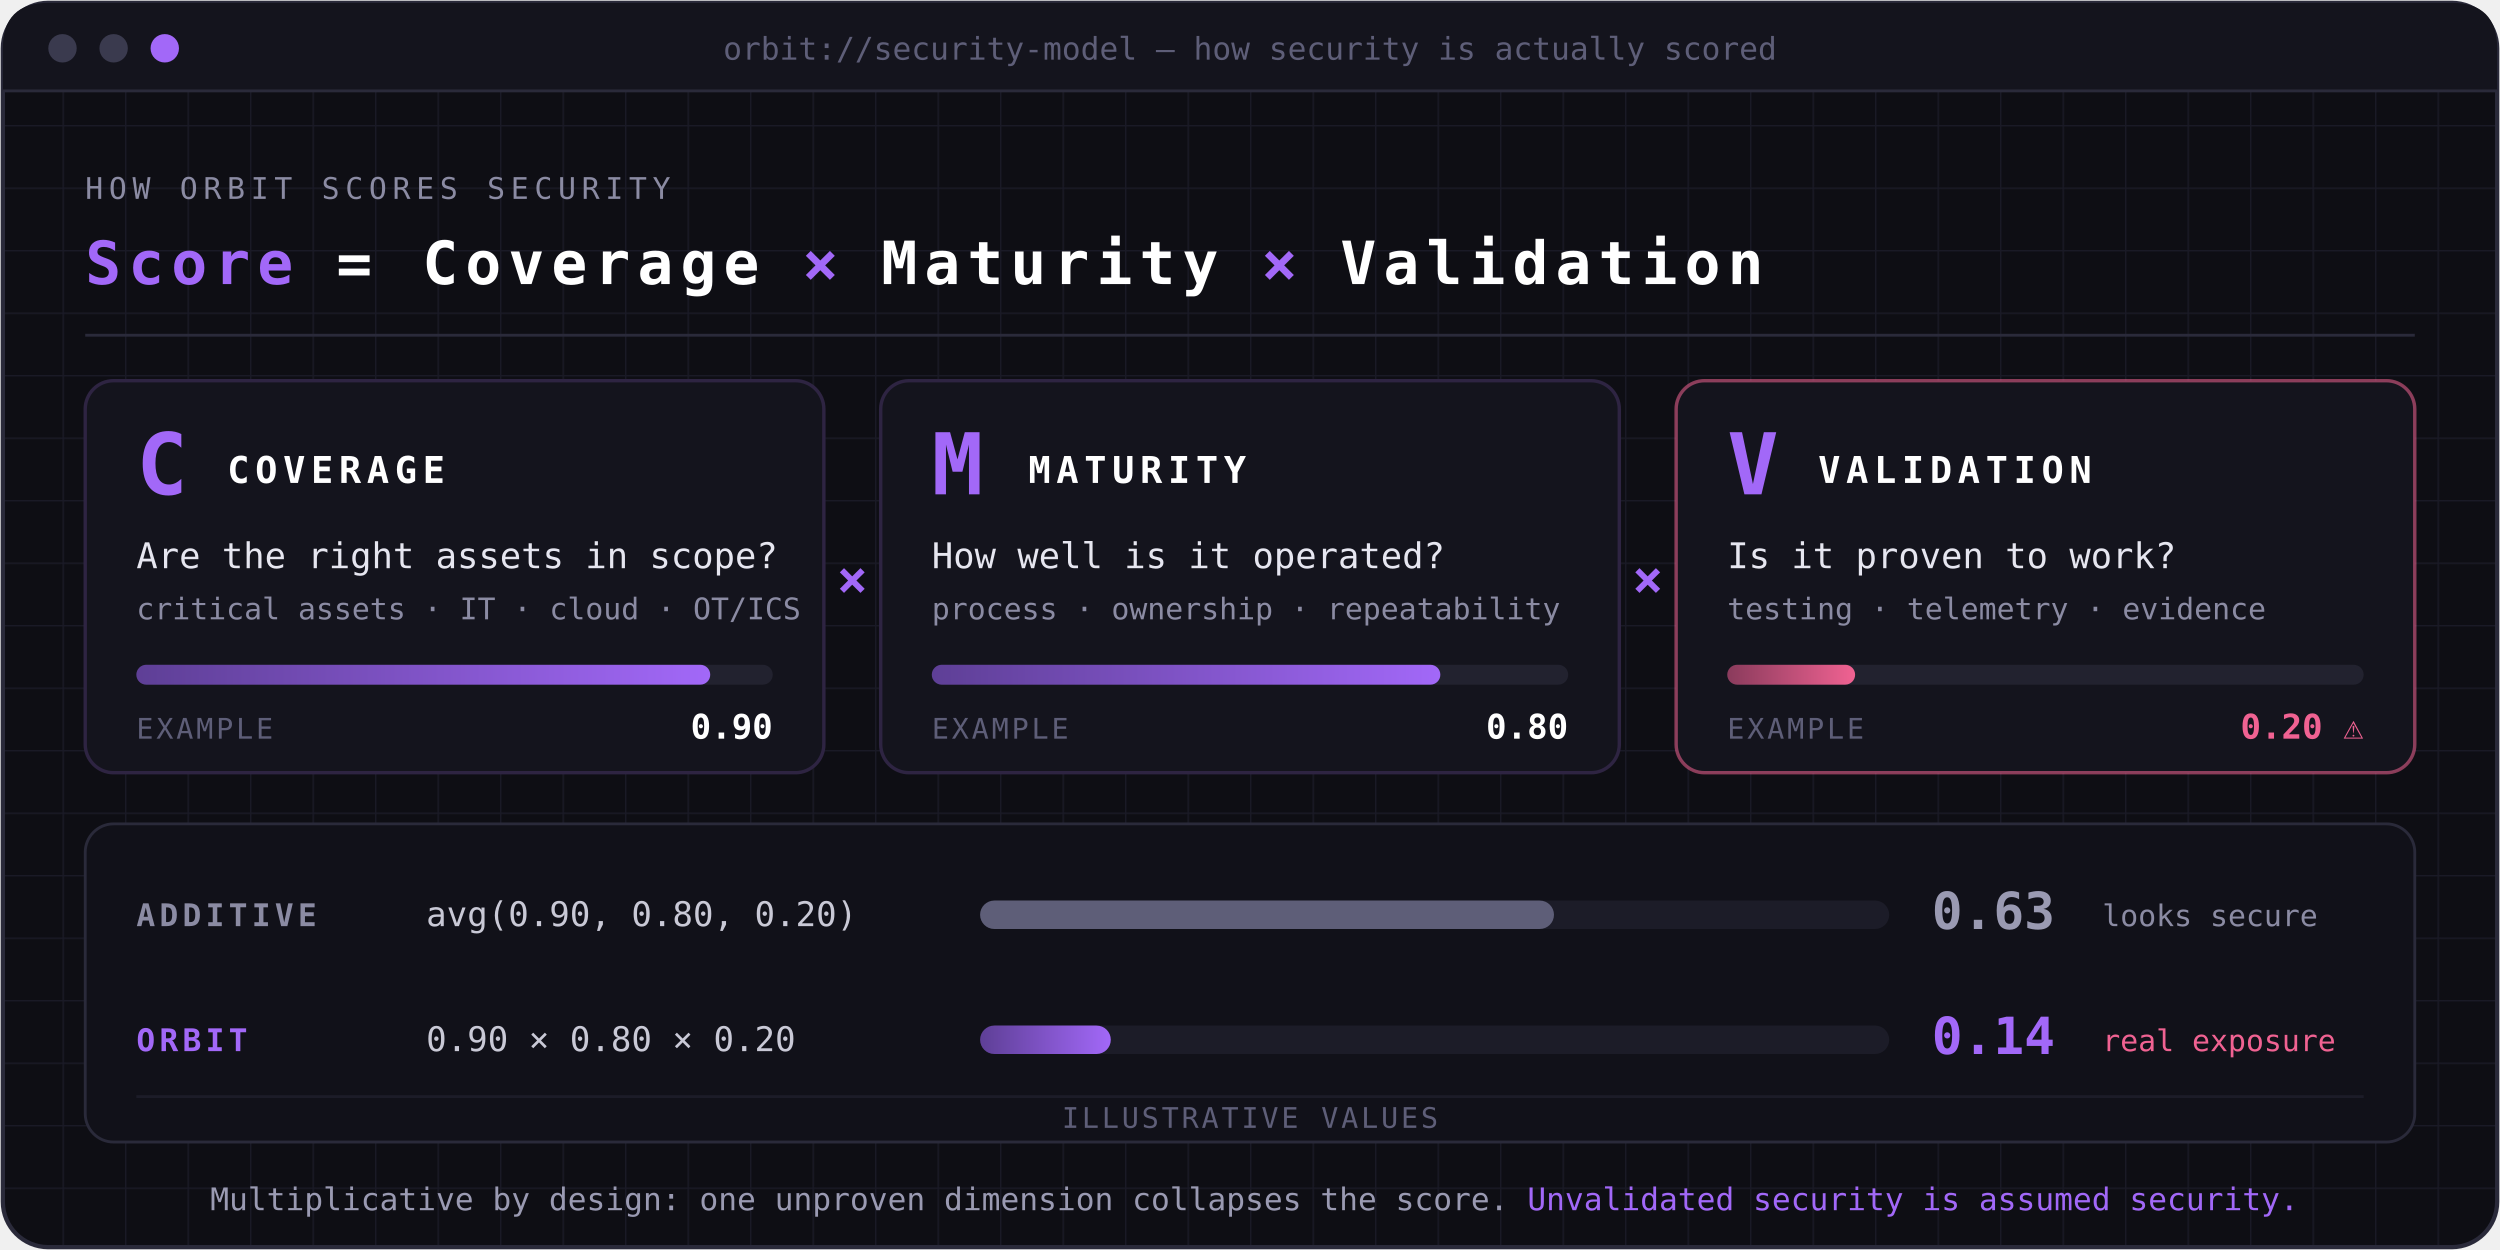
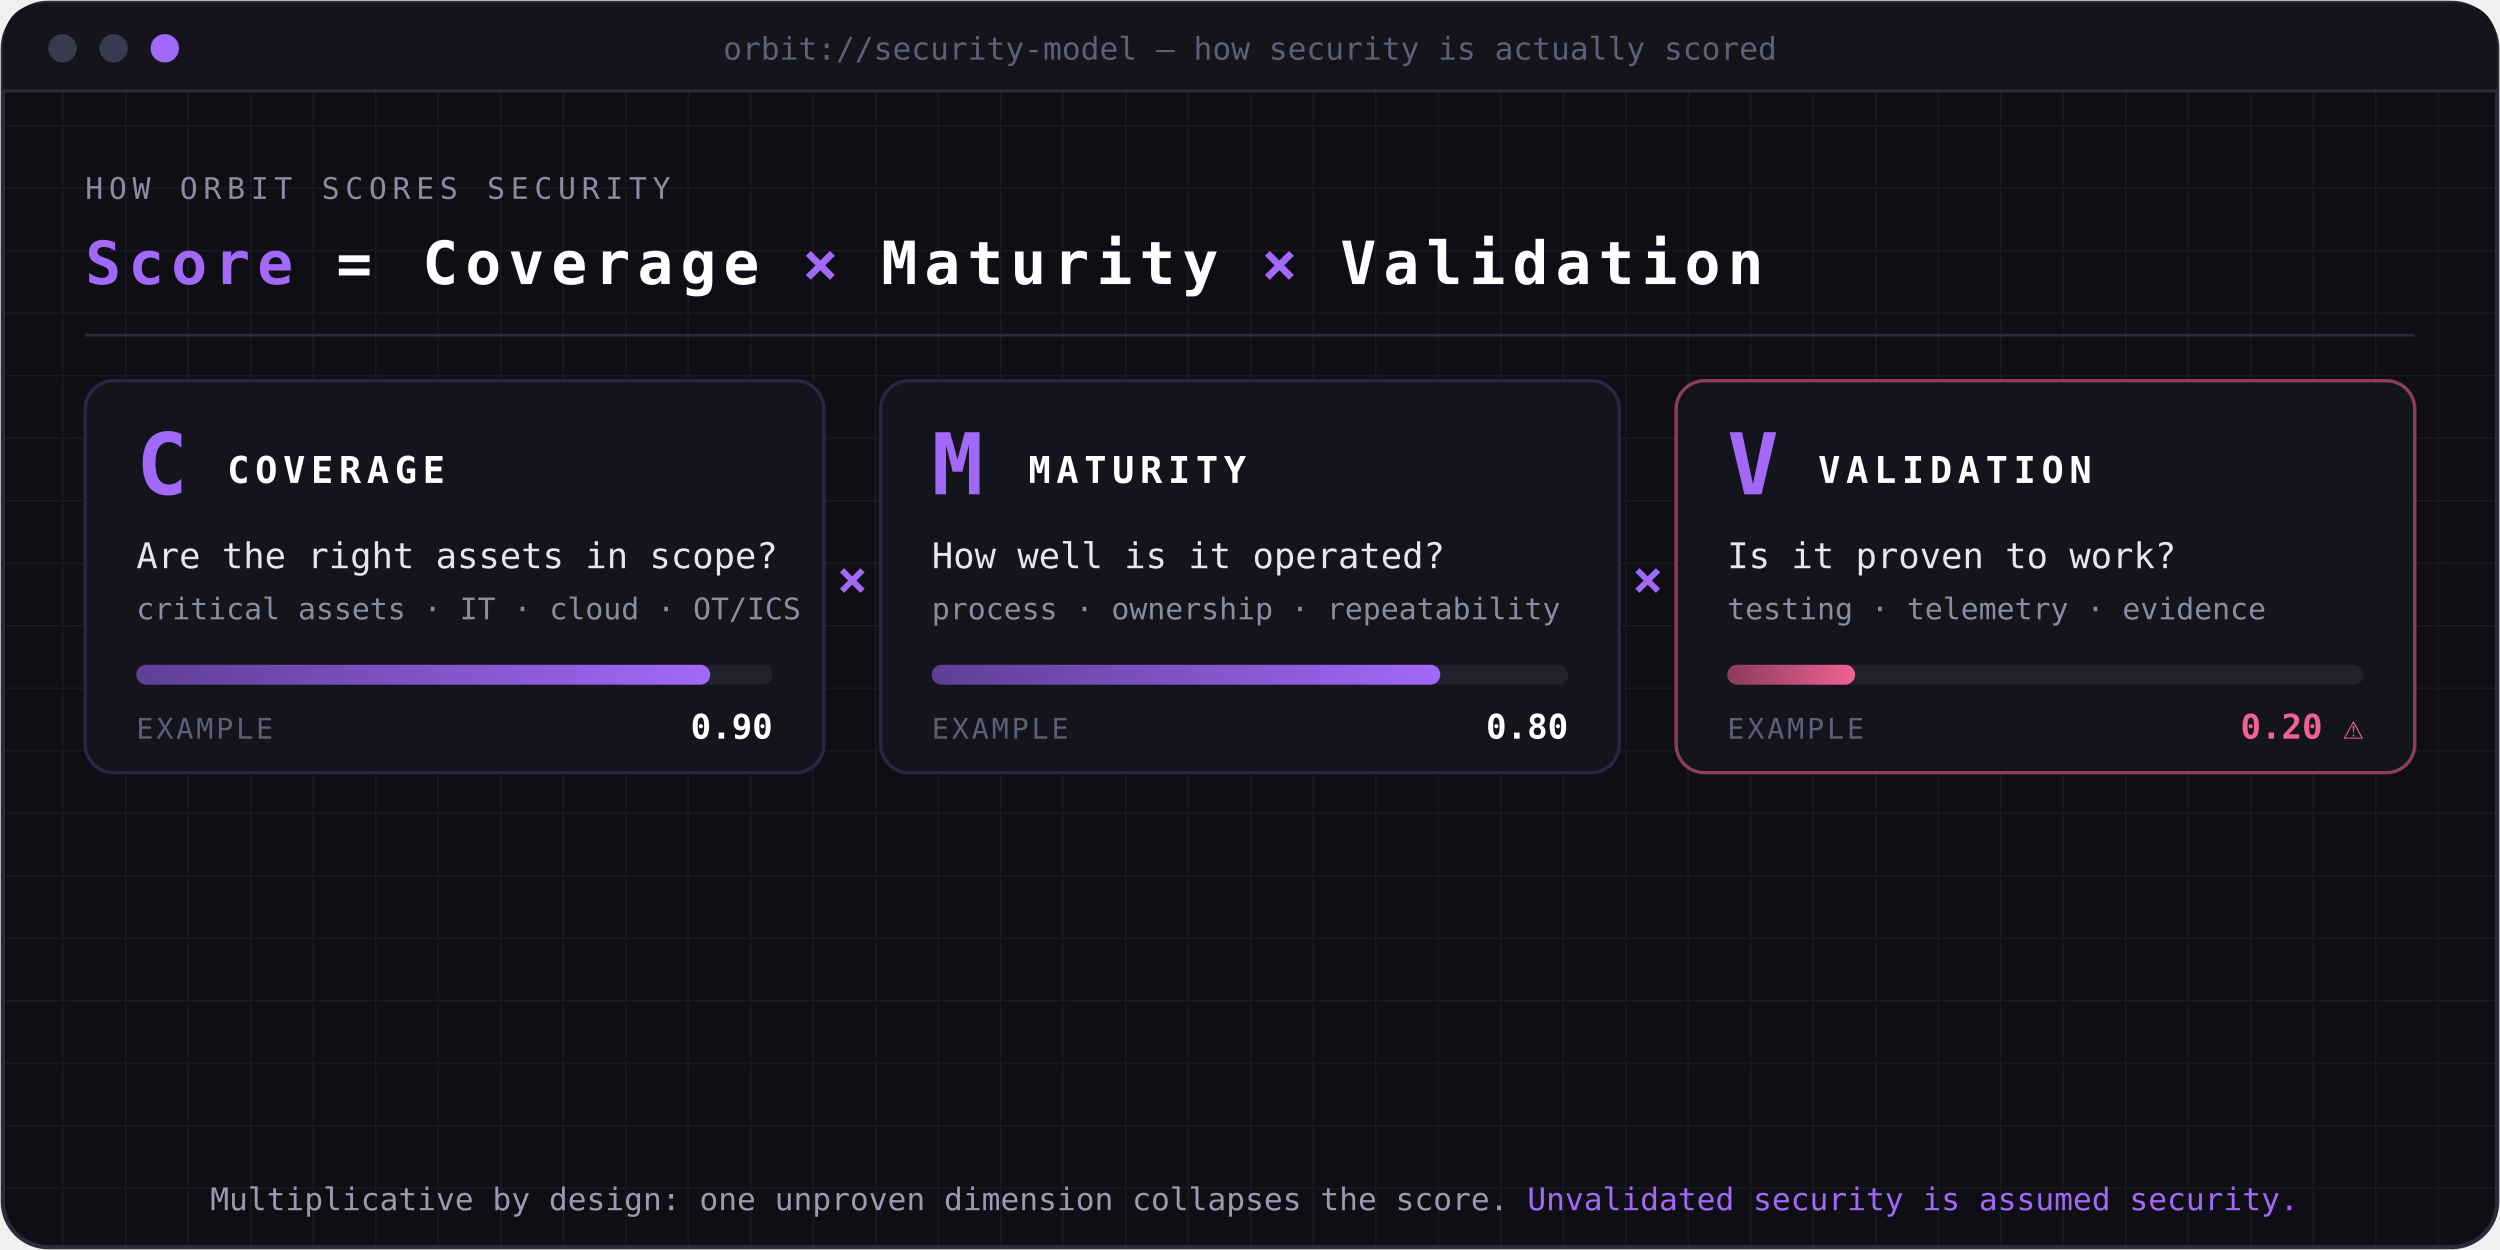
<svg xmlns="http://www.w3.org/2000/svg" viewBox="0 0 880 440" width="880" height="440" role="img" aria-label="ORBIT Security Model. Score = Coverage × Maturity × Validation. Coverage: are the right assets and risks in scope. Maturity: how well is it operated. Validation: is it proven to work. Illustrative example: an additive average of 0.90, 0.80 and 0.20 gives 0.63, while ORBIT's product gives 0.14, exposing the validation gap.">
  <defs>
    <pattern id="og" width="22" height="22" patternUnits="userSpaceOnUse">
      <path d="M22 0H0V22" fill="none" stroke="#1A1A26" stroke-width="1" />
    </pattern>
    <linearGradient id="ob" x1="0" x2="1">
      <stop offset="0%" stop-color="#5E3F96" />
      <stop offset="100%" stop-color="#A268F8" />
    </linearGradient>
    <linearGradient id="warn" x1="0" x2="1">
      <stop offset="0%" stop-color="#8A3B5C" />
      <stop offset="100%" stop-color="#F06292" />
    </linearGradient>
    <clipPath id="of">
      <rect x="1" y="1" width="878" height="438" rx="16" />
    </clipPath>
    <style>
      .m{font-family:Consolas,'JetBrains Mono','Fira Code',Menlo,monospace}
      .bar{fill:#5E5E78;font-size:11px}
      .kick{fill:#8B8BA3;font-size:10.5px;letter-spacing:2px}
      .ttl{fill:#FFFFFF;font-size:21px;font-weight:800;letter-spacing:2.5px}
      .eq{fill:#E6E6F0;font-size:15px}
      .a{fill:#A268F8}
      .L{fill:#A268F8;font-size:30px;font-weight:800}
      .N{fill:#FFFFFF;font-size:13px;font-weight:700;letter-spacing:2px}
      .Q{fill:#E6E6F0;font-size:12.5px}
      .D{fill:#8B8BA3;font-size:10.5px}
      .S{fill:#5E5E78;font-size:10px;letter-spacing:1px}
      .V{fill:#FFFFFF;font-size:12px;font-weight:700}
      .lab{fill:#8B8BA3;font-size:11px;letter-spacing:1.5px;font-weight:700}
      .f{fill:#C9C9D6;font-size:12px}
      .big{font-size:18px;font-weight:800}
      .cap{fill:#9A9AB2;font-size:11px}
      .g1{animation:gr 1.6s .2s ease-out both}.g2{animation:gr 1.6s .4s ease-out both}.g3{animation:gr 1.6s .6s ease-out both}
      .g4{animation:gr 1.8s 1s ease-out both}.g5{animation:gr 1.8s 1.4s ease-out both}
      @keyframes gr{from{transform:scaleX(0)}to{transform:scaleX(1)}}
      .alert{animation:al 1.6s ease-in-out infinite}
      @keyframes al{50%{opacity:.35}}
      .spin{animation:sp 14s linear infinite;transform-origin:56px 82px}
      @keyframes sp{to{transform:rotate(360deg)}}
    </style>
  </defs>
  <g clip-path="url(#of)">
    <rect width="880" height="440" fill="#0E0E14" />
    <rect width="880" height="440" fill="url(#og)" />
  </g>
  <rect x="1" y="1" width="878" height="438" rx="16" fill="none" stroke="#2A2A3A" stroke-width="1.5" />
  <path d="M1,32 V17 Q1,1 17,1 H863 Q879,1 879,17 V32 Z" fill="#14141D" />
  <line x1="1" y1="32" x2="879" y2="32" stroke="#2A2A3A" />
  <circle cx="22" cy="17" r="5" fill="#3A3A4E" />
  <circle cx="40" cy="17" r="5" fill="#3A3A4E" />
  <circle cx="58" cy="17" r="5" fill="#A268F8" />
  <text x="440" y="21" text-anchor="middle" class="m bar">orbit://security-model — how security is actually scored</text>
  <g class="m">
    <text x="30" y="70" class="kick">HOW ORBIT SCORES SECURITY</text>
    <text x="30" y="100" class="ttl">
      <tspan class="a">Score</tspan> = Coverage <tspan class="a">×</tspan> Maturity <tspan class="a">×</tspan> Validation</text>
  </g>
  <line x1="30" y1="118" x2="850" y2="118" stroke="#2A2A3A" />
  <g class="m">
    <rect x="30" y="134" width="260" height="138" rx="10" fill="#14141D" stroke="#2E2442" stroke-width="1.2" />
    <text x="48" y="174" class="L">C</text>
    <text x="80" y="170" class="N">COVERAGE</text>
    <text x="48" y="200" class="Q">Are the right assets in scope?</text>
    <text x="48" y="218" class="D">critical assets · IT · cloud · OT/ICS</text>
    <rect x="48" y="234" width="224" height="7" rx="3.5" fill="#22222F" />
    <rect x="48" y="234" width="202" height="7" rx="3.5" fill="url(#ob)" class="g1" style="transform-origin:48px 237px" />
    <text x="48" y="260" class="S">EXAMPLE</text>
    <text x="272" y="260" text-anchor="end" class="V">0.90</text>
    <text x="300" y="210" text-anchor="middle" class="a" font-size="18" font-weight="700">×</text>
    <rect x="310" y="134" width="260" height="138" rx="10" fill="#14141D" stroke="#2E2442" stroke-width="1.2" />
    <text x="328" y="174" class="L">M</text>
    <text x="362" y="170" class="N">MATURITY</text>
    <text x="328" y="200" class="Q">How well is it operated?</text>
    <text x="328" y="218" class="D">process · ownership · repeatability</text>
    <rect x="328" y="234" width="224" height="7" rx="3.5" fill="#22222F" />
    <rect x="328" y="234" width="179" height="7" rx="3.5" fill="url(#ob)" class="g2" style="transform-origin:328px 237px" />
    <text x="328" y="260" class="S">EXAMPLE</text>
    <text x="552" y="260" text-anchor="end" class="V">0.80</text>
    <text x="580" y="210" text-anchor="middle" class="a" font-size="18" font-weight="700">×</text>
    <rect x="590" y="134" width="260" height="138" rx="10" fill="#14141D" stroke="#F06292" stroke-opacity=".55" stroke-width="1.2" />
    <text x="608" y="174" class="L">V</text>
    <text x="640" y="170" class="N">VALIDATION</text>
    <text x="608" y="200" class="Q">Is it proven to work?</text>
    <text x="608" y="218" class="D">testing · telemetry · evidence</text>
    <rect x="608" y="234" width="224" height="7" rx="3.5" fill="#22222F" />
    <rect x="608" y="234" width="45" height="7" rx="3.5" fill="url(#warn)" class="g3" style="transform-origin:608px 237px" />
    <text x="608" y="260" class="S">EXAMPLE</text>
    <text x="832" y="260" text-anchor="end" class="V" style="fill:#F06292">0.20 ⚠</text>
  </g>
-   <rect x="30" y="290" width="820" height="112" rx="10" fill="#111119" stroke="#2A2A3A" />
-   <g class="m">
-     <text x="48" y="326" class="lab">ADDITIVE</text>
-     <text x="150" y="326" class="f">avg(0.90, 0.80, 0.20)</text>
-     <rect x="345" y="317" width="320" height="10" rx="5" fill="#1C1C28" />
-     <rect x="345" y="317" width="202" height="10" rx="5" fill="#5E5E78" class="g4" style="transform-origin:345px 322px" />
-     <text x="680" y="327" class="f big" style="fill:#9A9AB2">0.63</text>
-     <text x="740" y="326" class="D">looks secure</text>
-     <text x="48" y="370" class="lab" style="fill:#A268F8">ORBIT</text>
-     <text x="150" y="370" class="f">0.90 × 0.80 × 0.20</text>
-     <rect x="345" y="361" width="320" height="10" rx="5" fill="#1C1C28" />
-     <rect x="345" y="361" width="46" height="10" rx="5" fill="url(#ob)" class="g5" style="transform-origin:345px 366px" />
-     <text x="680" y="371" class="big a">0.14</text>
-     <text x="740" y="370" class="D alert" style="fill:#F06292">real exposure</text>
-     <line x1="48" y1="386" x2="832" y2="386" stroke="#1C1C28" />
-     <text x="440" y="397" text-anchor="middle" class="S">ILLUSTRATIVE VALUES</text>
-   </g>
  <text x="74" y="426" class="m cap">Multiplicative by design: one unproven dimension collapses the score. <tspan class="a">Unvalidated security is assumed security.</tspan>
  </text>
</svg>
